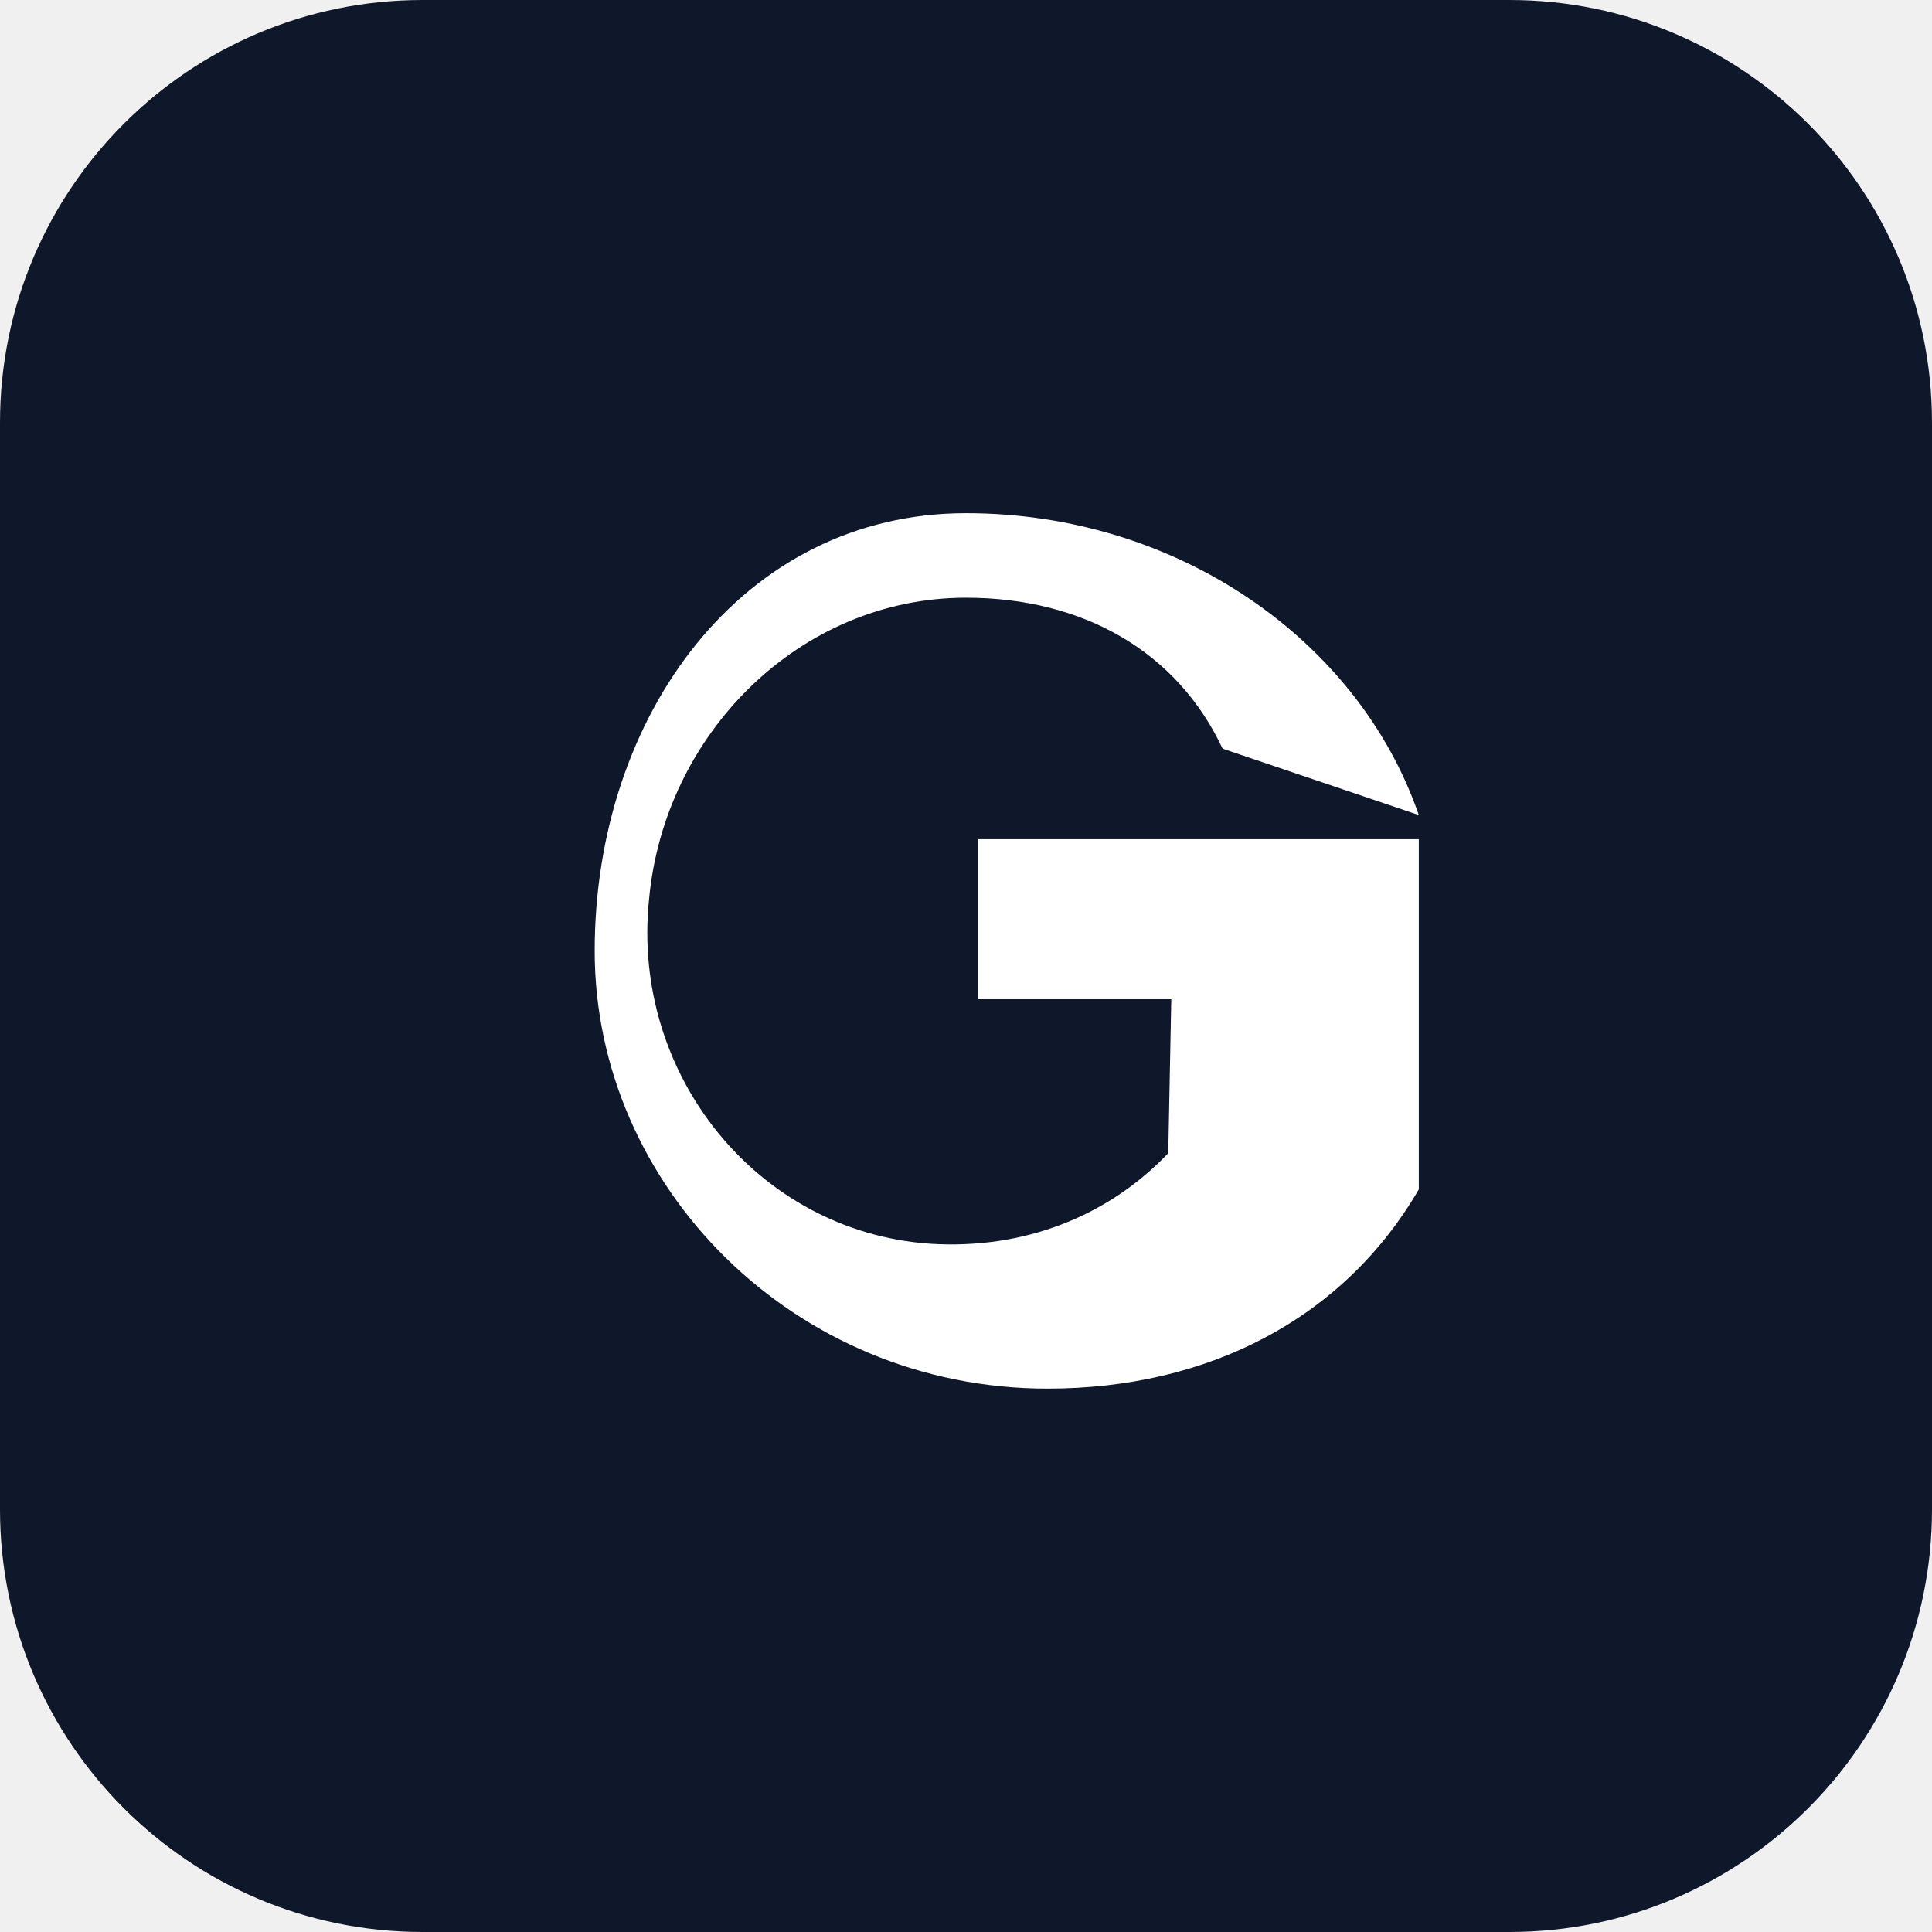
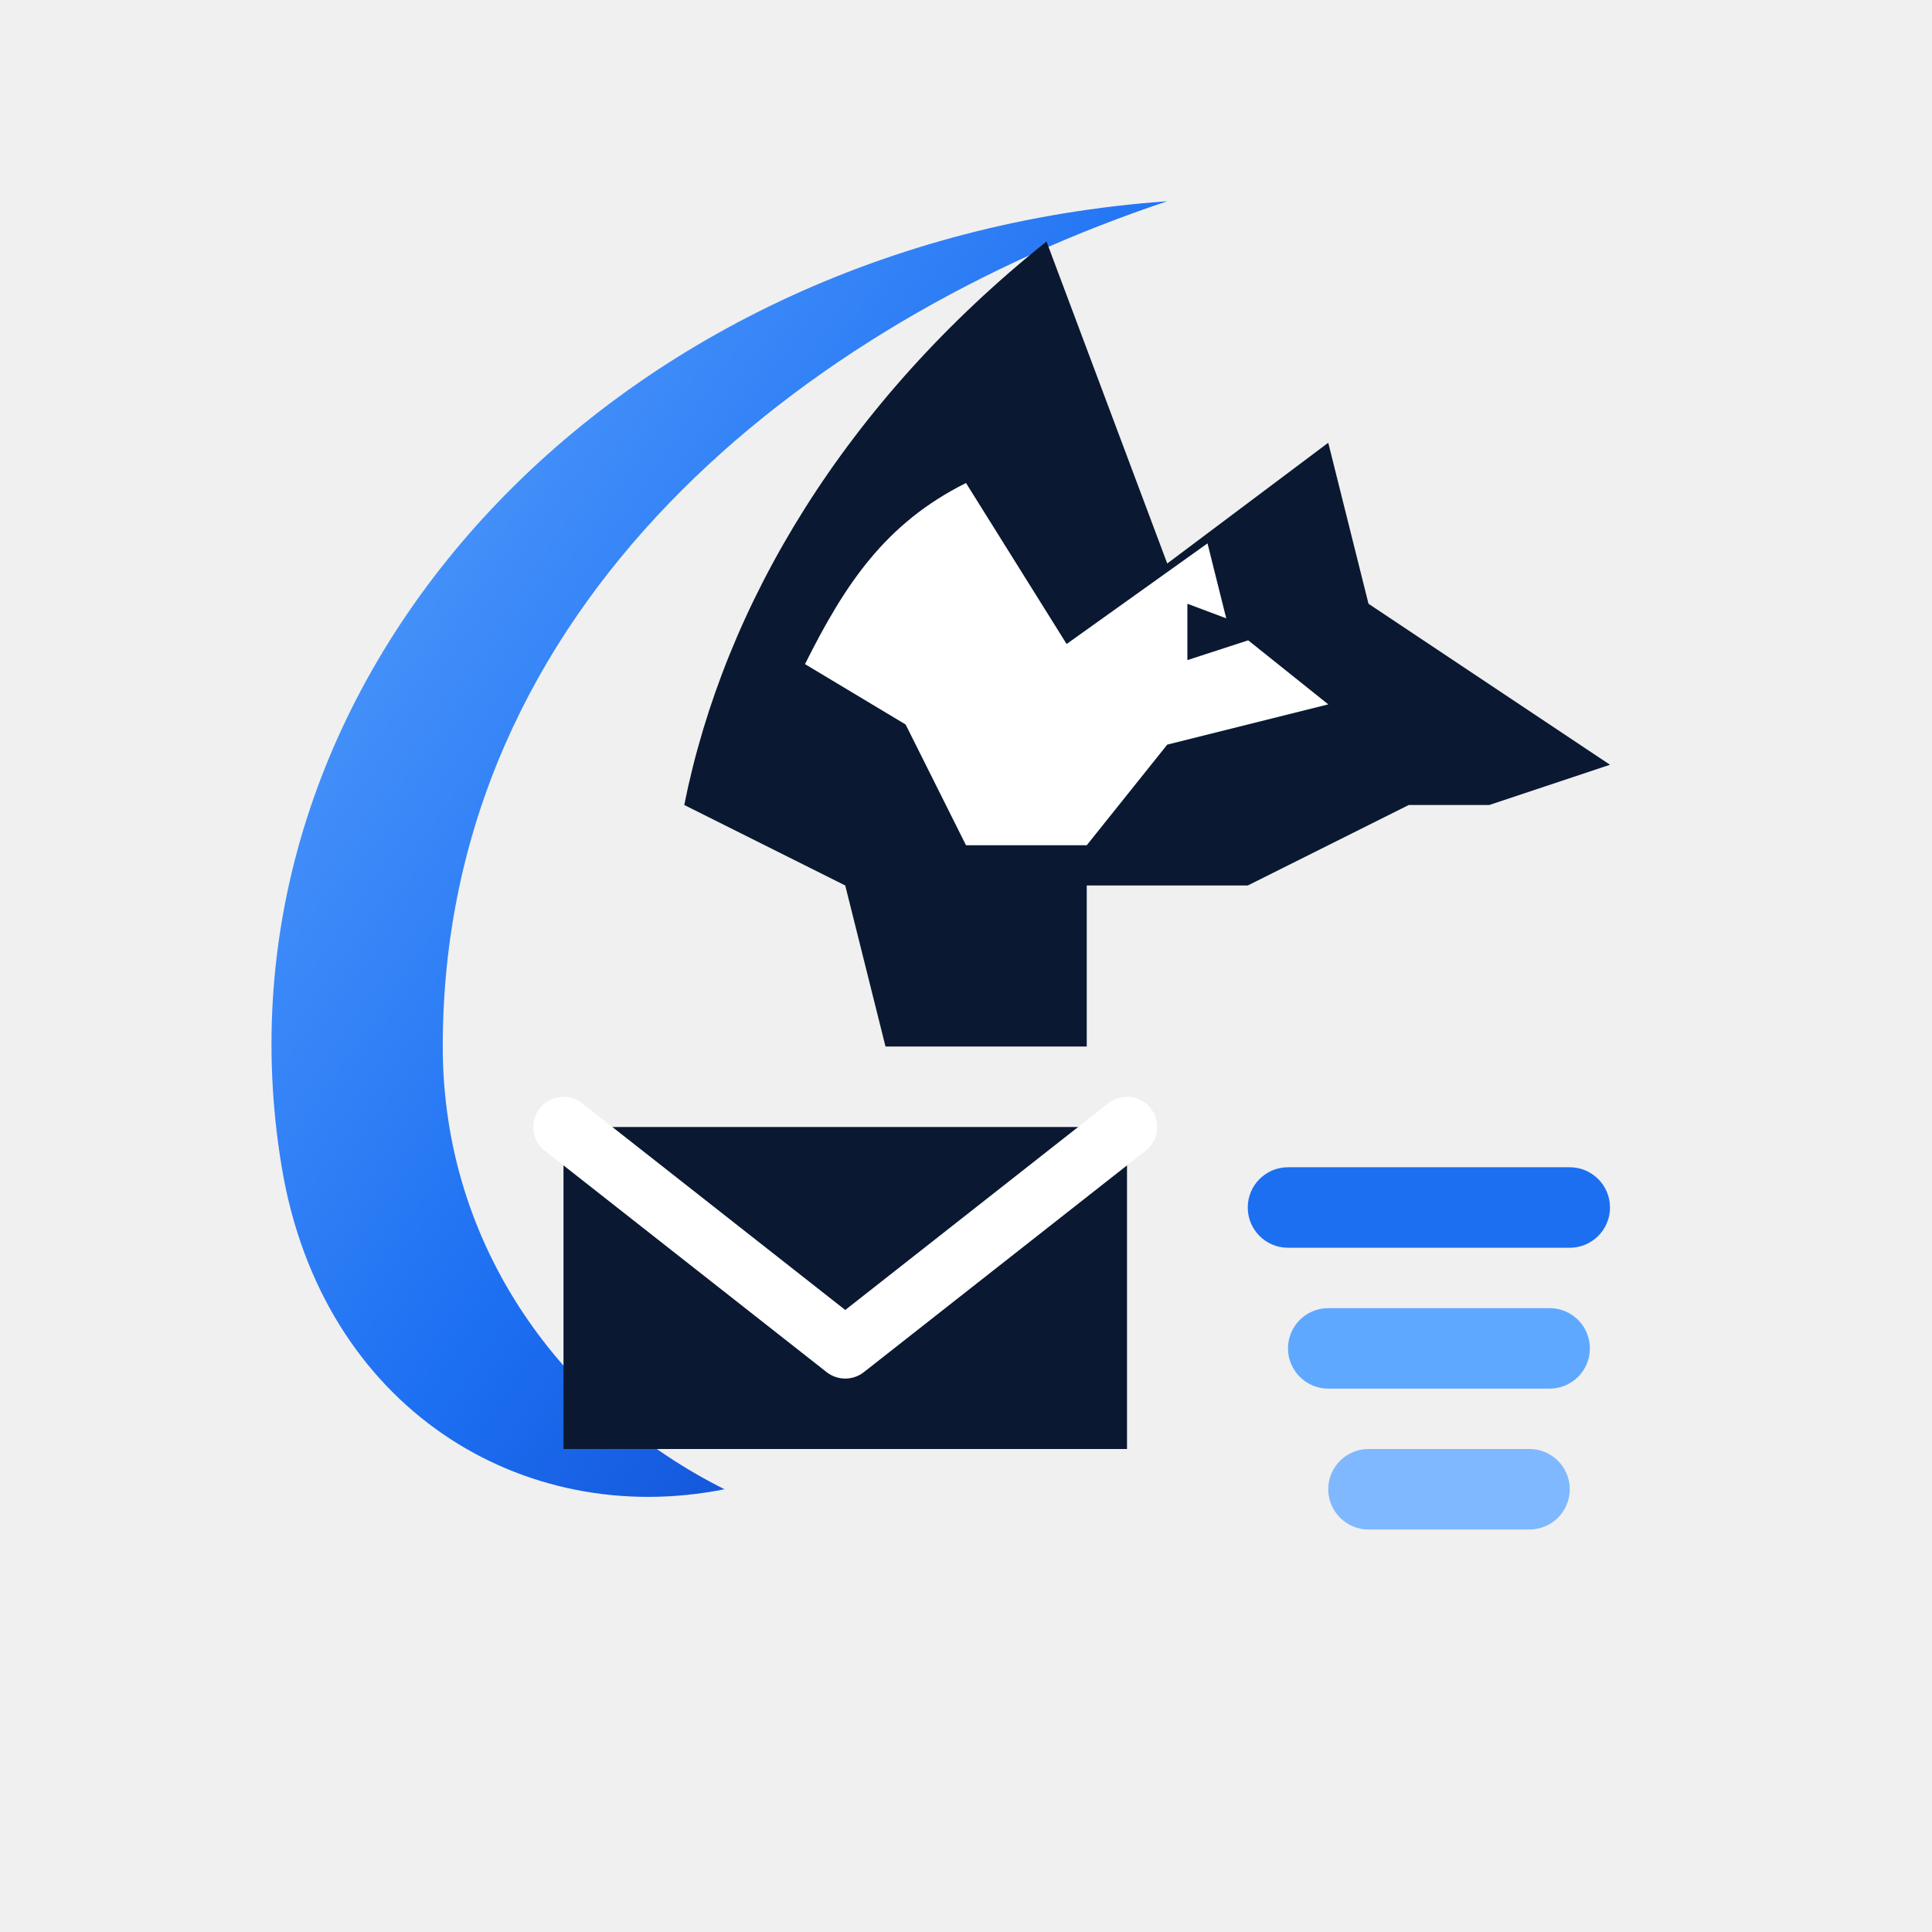
- <svg xmlns="http://www.w3.org/2000/svg" viewBox="0 0 64 64">
-   <rect width="64" height="64" rx="14" fill="#0f172a" />
-   <path d="M32 17c7 0 13 4.2 15 10l-6.5-2.2c-1.5-3.2-4.6-5-8.5-5-5.5 0-10 4.5-10.5 10-.6 5.8 3.6 11 9.3 11.4 3.1.2 5.9-.9 7.9-3l.1-5.1h-6.4v-5.3H47v11.6c-2.5 4.3-7 6.6-12.3 6.6-8.4 0-15-6.7-15-14.5S24.6 17 32 17z" fill="#ffffff" />
+ <svg xmlns="http://www.w3.org/2000/svg" viewBox="0 0 96 96" role="img" aria-label="ColdFox logo">
+   <defs>
+     <linearGradient id="foxBlue" x1="0" y1="0" x2="1" y2="1">
+       <stop offset="0" stop-color="#5FA8FF" />
+       <stop offset="0.55" stop-color="#1D6FF2" />
+       <stop offset="1" stop-color="#0A3CC0" />
+     </linearGradient>
+   </defs>
+   <path d="M14 58 C10 34 30 12 58 10 C40 16 22 30 22 52 C22 62 28 70 36 74 C26 76 16 70 14 58Z" fill="url(#foxBlue)" />
+   <path d="M52 12 L58 28 L66 22 L68 30 L80 38 L74 40 L70 40 L62 44 L54 44 L54 52 L44 52 L42 44 L34 40 C36 30 42 20 52 12Z" fill="#0A1931" />
+   <path d="M48 24 L53 32 L60 27 L61 31 L66 35 L58 37 L54 42 L48 42 L45 36 L40 33 C42 29 44 26 48 24Z" fill="#ffffff" />
+   <path d="M59 30 L63 31.5 L59 32.8 Z" fill="#0A1931" />
+   <path d="M28 56 L56 56 L56 72 L28 72 Z" fill="#0A1931" />
+   <path d="M28 56 L42 67 L56 56" fill="none" stroke="#ffffff" stroke-width="3" stroke-linecap="round" stroke-linejoin="round" />
+   <rect x="62" y="58" width="18" height="4" rx="2" fill="#1D6FF2" />
+   <rect x="64" y="65" width="15" height="4" rx="2" fill="#5FA8FF" />
+   <rect x="66" y="72" width="12" height="4" rx="2" fill="#7FB8FF" />
</svg>
